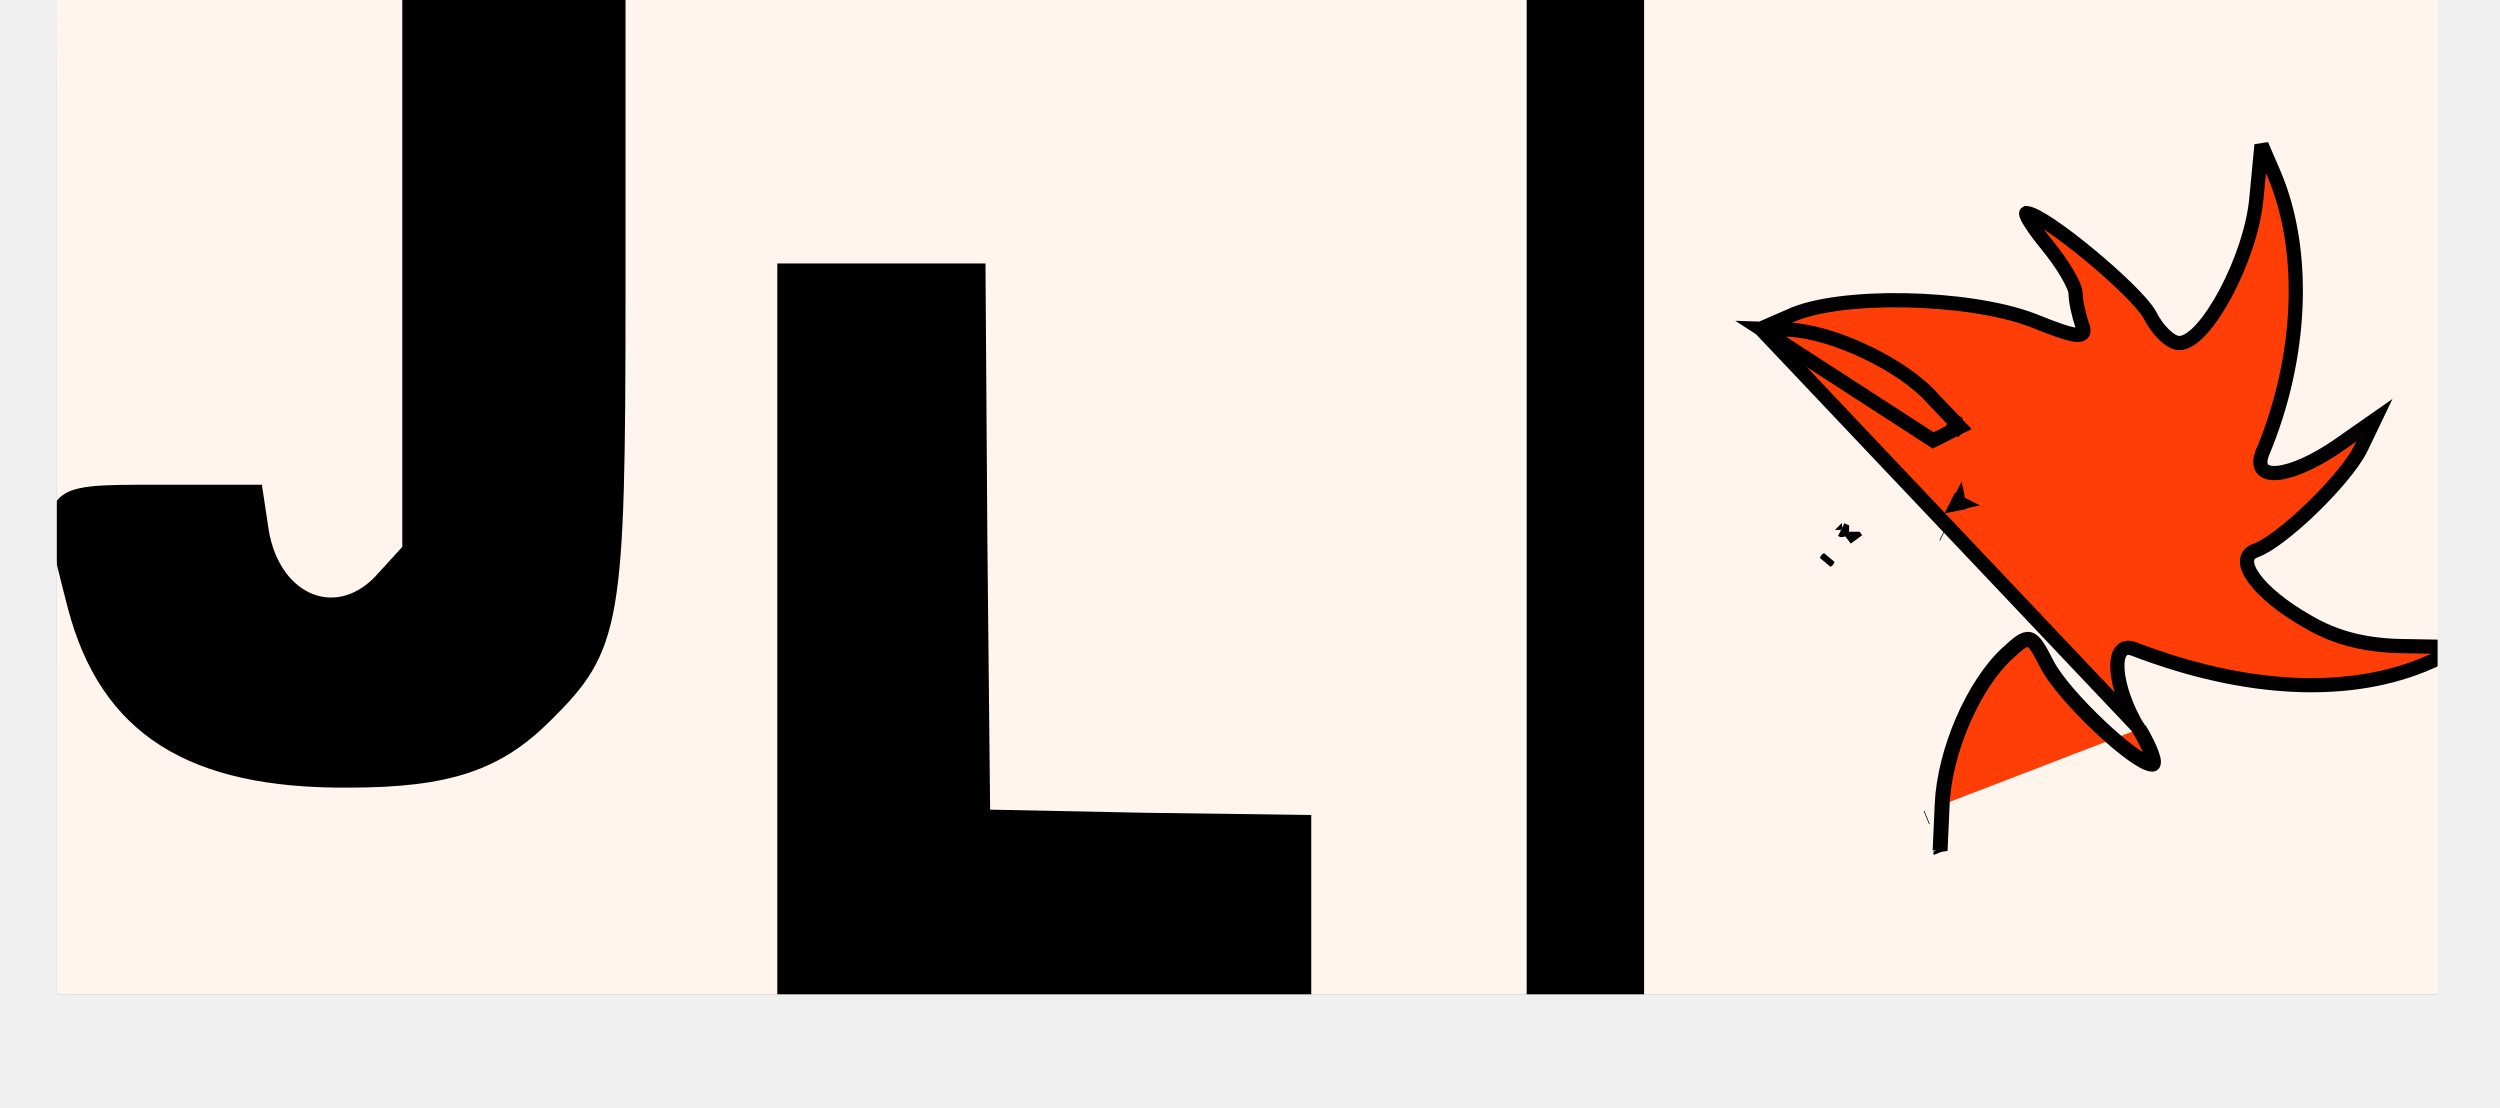
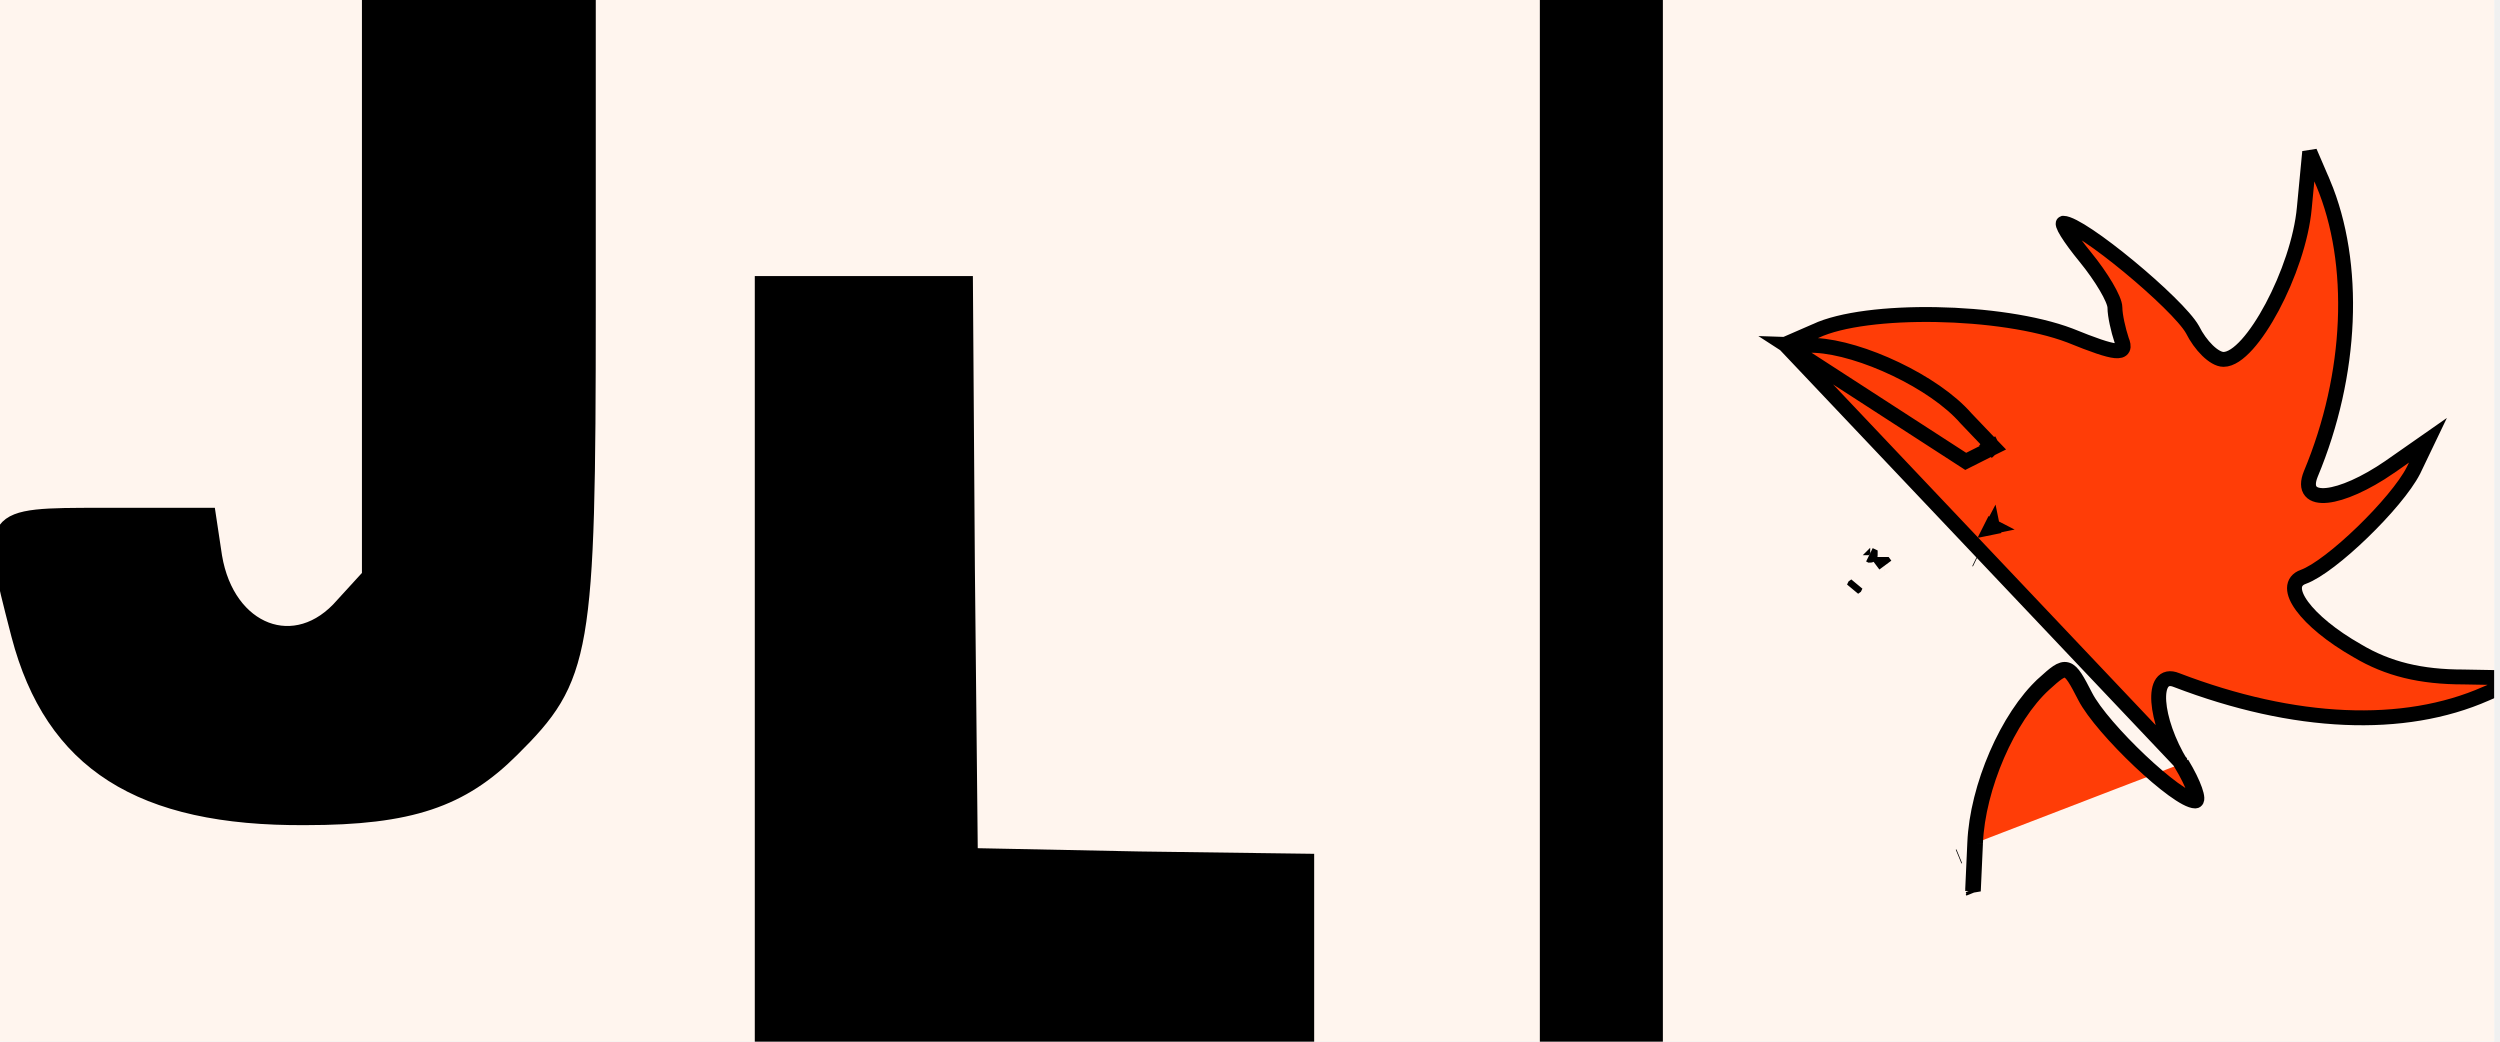
- <svg xmlns="http://www.w3.org/2000/svg" width="176" height="78" viewBox="0 0 176 78" fill="none">
-   <g clip-path="url(#clip0)" filter="url(#filter0_d)">
-     <rect width="167.606" height="70" transform="translate(4)" fill="white" />
-     <g filter="url(#filter1_d)">
-       <rect width="1697.24" height="700" transform="matrix(0.1 0 0 -0.1 4 70)" fill="#FFF5EE" />
-       <path d="M107.978 34.799V69.548H111.611H115.245V34.799V0.05H111.611H107.978V34.799Z" fill="black" stroke="black" />
-       <path d="M28.822 38.676V38.695L28.809 38.71L27.046 40.639C25.483 42.461 23.539 42.933 21.877 42.301C20.216 41.67 18.849 39.944 18.424 37.398L18.424 37.397L18.007 34.625H11.066C10.989 34.625 10.912 34.625 10.836 34.625C8.939 34.625 7.512 34.625 6.466 34.74C5.376 34.861 4.718 35.106 4.37 35.589C4.021 36.074 3.973 36.814 4.151 37.96C4.322 39.052 4.695 40.497 5.189 42.413C5.212 42.502 5.236 42.592 5.259 42.684C6.385 46.976 8.425 50.06 11.569 52.062C14.714 54.065 18.971 54.989 24.539 54.949H24.54C28.064 54.949 30.686 54.647 32.848 53.926C35.008 53.205 36.713 52.064 38.401 50.38L38.401 50.38C39.618 49.174 40.544 48.173 41.252 46.985C41.959 45.798 42.449 44.422 42.787 42.467C43.465 38.552 43.536 32.326 43.536 20.665V0.05H36.179H28.822V19.298V38.676Z" fill="black" stroke="black" />
-       <path d="M80.592 57.719L80.592 57.719L69.258 57.49L69.209 57.489L69.209 57.441L69.012 38.183L69.012 38.182L68.881 19.05H62.052H55.222V44.5V69.95H73.517H91.812V63.91V57.87L80.592 57.719Z" fill="black" stroke="black" />
-       <path d="M123.947 23.143L126.017 22.241L126.018 22.24C127.712 21.445 130.827 21.083 134.102 21.14C137.376 21.197 140.797 21.673 143.1 22.547C143.895 22.87 144.531 23.114 145.03 23.282C145.529 23.45 145.896 23.545 146.153 23.569C146.282 23.581 146.387 23.576 146.468 23.552C146.552 23.527 146.613 23.481 146.647 23.412C146.68 23.345 146.684 23.263 146.669 23.173C146.655 23.083 146.622 22.979 146.574 22.864C146.347 22.179 146.123 21.196 146.123 20.671C146.123 20.526 146.062 20.323 145.96 20.084C145.857 19.843 145.709 19.56 145.529 19.254C145.167 18.642 144.673 17.935 144.142 17.285C143.612 16.638 143.178 16.049 142.914 15.623C142.782 15.41 142.695 15.24 142.659 15.126C142.641 15.068 142.639 15.033 142.643 15.015C142.645 15.008 142.647 15.007 142.647 15.007C142.648 15.007 142.652 15.004 142.664 15.004C142.731 15.004 142.821 15.023 142.934 15.063C143.046 15.102 143.176 15.16 143.323 15.235C143.616 15.385 143.972 15.602 144.37 15.869C145.165 16.402 146.122 17.132 147.073 17.918C148.024 18.703 148.967 19.543 149.734 20.296C150.502 21.049 151.089 21.711 151.331 22.142C151.599 22.68 151.962 23.18 152.335 23.546C152.522 23.729 152.712 23.879 152.896 23.984C153.078 24.089 153.258 24.151 153.421 24.151C153.662 24.151 153.92 24.052 154.186 23.879C154.453 23.705 154.731 23.453 155.013 23.14C155.576 22.513 156.158 21.635 156.694 20.628C157.767 18.613 158.66 16.073 158.85 13.968L159.21 10.199L160.117 12.306C160.117 12.306 160.118 12.306 160.118 12.306C162.384 17.703 162.083 25.158 159.284 31.856L159.284 31.856C159.074 32.376 159.079 32.767 159.289 33.014C159.496 33.259 159.886 33.34 160.387 33.287C161.393 33.181 162.917 32.528 164.586 31.383L164.586 31.382L167.157 29.586L166.18 31.623C166.18 31.624 166.179 31.624 166.179 31.624C165.615 32.722 164.238 34.336 162.761 35.764C162.024 36.478 161.263 37.144 160.569 37.673C159.874 38.204 159.249 38.595 158.783 38.764C158.587 38.833 158.439 38.933 158.339 39.062C158.239 39.191 158.19 39.346 158.189 39.519C158.186 39.863 158.369 40.281 158.703 40.736C159.371 41.649 160.666 42.739 162.411 43.732C164.466 44.957 166.672 45.492 169.557 45.492C169.557 45.492 169.557 45.492 169.557 45.492L173.492 45.564L171.053 46.616L171.052 46.616C165.538 49.048 158.205 48.746 150.258 45.7C150.044 45.612 149.855 45.586 149.693 45.618C149.529 45.651 149.398 45.742 149.299 45.88C149.104 46.152 149.034 46.605 149.072 47.16C149.148 48.276 149.663 49.846 150.575 51.337M123.947 23.143L150.618 51.311M123.947 23.143L125.999 23.212L125.999 23.212C127.524 23.289 129.519 23.901 131.397 24.799C133.275 25.695 135.043 26.88 136.11 28.107L137.927 30.011L137.974 30.06L137.913 30.09L136.096 31.005C136.096 31.005 136.096 31.005 136.096 31.005L123.947 23.143ZM150.575 51.337L150.618 51.311M150.575 51.337C150.575 51.337 150.575 51.337 150.575 51.337L150.618 51.311M150.575 51.337C150.991 52.021 151.292 52.647 151.452 53.1C151.532 53.327 151.575 53.507 151.58 53.628C151.583 53.69 151.576 53.73 151.565 53.752C151.559 53.763 151.554 53.768 151.549 53.771C151.545 53.774 151.538 53.776 151.527 53.776C151.389 53.776 151.186 53.706 150.93 53.571C150.676 53.437 150.376 53.243 150.045 53.001C149.383 52.518 148.601 51.85 147.821 51.113C146.259 49.636 144.711 47.888 144.147 46.791C143.864 46.239 143.645 45.822 143.452 45.53C143.261 45.24 143.089 45.062 142.896 45.004C142.698 44.944 142.495 45.015 142.253 45.175C142.012 45.336 141.72 45.596 141.342 45.938L141.342 45.939C140.123 47.05 139.002 48.791 138.167 50.719C137.332 52.648 136.781 54.77 136.704 56.644M150.618 51.311C151.451 52.683 151.83 53.826 151.527 53.826C150.315 53.826 145.239 49.024 144.103 46.814C142.967 44.604 142.891 44.604 141.376 45.976C138.951 48.186 136.906 52.912 136.754 56.646M136.704 56.644L136.705 56.644L136.754 56.646M136.704 56.644L136.563 59.768M136.704 56.644L136.754 56.646M136.754 56.646L136.608 59.88L136.563 59.768M137.891 30.046L137.844 30.069L137.855 30.08L137.891 30.046ZM137.891 30.046L137.855 30.008L137.868 30.001L137.891 30.046ZM137.891 35.381L137.846 35.358L137.828 35.394L137.891 35.381ZM137.891 35.381L137.901 35.43L137.861 35.438L137.891 35.381ZM136.563 59.768L136.558 59.889M136.563 59.768L136.558 59.889M136.558 59.889L136.603 60L136.558 59.889ZM128.618 39.403L128.573 39.497L128.657 39.436L128.702 39.342L128.618 39.403ZM130.664 37.932C130.664 37.932 130.664 37.932 130.664 37.932L130.665 37.932L130.694 37.972L130.664 37.932ZM136.799 37.614C136.799 37.614 136.799 37.614 136.799 37.614L136.799 37.614L136.754 37.592L136.799 37.614ZM135.618 57.561L135.664 57.542L135.664 57.542L135.618 57.561ZM129.678 37.309C129.678 37.309 129.678 37.31 129.677 37.31L129.633 37.287L129.678 37.308L129.678 37.309ZM173.613 45.566L173.724 45.518L173.603 45.516L173.613 45.566Z" fill="#FF3D07" stroke="black" />
+ <svg xmlns="http://www.w3.org/2000/svg" width="168" height="70" viewBox="0 0 168 70" fill="none">
+   <g clip-path="url(#clip0)">
+     <rect width="167.606" height="70" fill="white" />
+     <g filter="url(#filter0_d)">
+       <rect width="1697.24" height="700" transform="matrix(0.1 0 0 -0.1 0 70)" fill="#FFF5EE" />
+       <path d="M103.978 34.799V69.548H107.611H111.245V34.799V0.05H107.611H103.978V34.799Z" fill="black" stroke="black" />
+       <path d="M24.822 38.676V38.695L24.809 38.71L23.046 40.639C21.483 42.461 19.539 42.933 17.877 42.301C16.216 41.67 14.849 39.944 14.424 37.398L14.424 37.397L14.007 34.625H7.066C6.989 34.625 6.912 34.625 6.836 34.625C4.939 34.625 3.512 34.625 2.466 34.74C1.376 34.861 0.718 35.106 0.37 35.589C0.021 36.074 -0.027 36.814 0.151 37.96C0.322 39.052 0.695 40.497 1.189 42.413C1.212 42.502 1.236 42.592 1.259 42.684C2.385 46.976 4.425 50.06 7.569 52.062C10.714 54.065 14.971 54.989 20.539 54.949H20.54C24.064 54.949 26.686 54.647 28.848 53.926C31.008 53.205 32.713 52.064 34.401 50.38L34.401 50.38C35.618 49.174 36.544 48.173 37.252 46.985C37.959 45.798 38.449 44.422 38.787 42.467C39.465 38.552 39.536 32.326 39.536 20.665V0.05H32.179H24.822V19.298V38.676Z" fill="black" stroke="black" />
+       <path d="M76.592 57.719L76.592 57.719L65.258 57.49L65.209 57.489L65.209 57.441L65.012 38.183L65.012 38.182L64.881 19.05H58.052H51.222V44.5V69.95H69.517H87.812V63.91V57.87L76.592 57.719Z" fill="black" stroke="black" />
+       <path d="M119.947 23.143L122.017 22.241L122.018 22.24C123.712 21.445 126.827 21.083 130.102 21.14C133.376 21.197 136.797 21.673 139.1 22.547C139.895 22.87 140.531 23.114 141.03 23.282C141.529 23.45 141.896 23.545 142.153 23.569C142.282 23.581 142.387 23.576 142.468 23.552C142.552 23.527 142.613 23.481 142.647 23.412C142.68 23.345 142.684 23.263 142.669 23.173C142.655 23.083 142.622 22.979 142.574 22.864C142.347 22.179 142.123 21.196 142.123 20.671C142.123 20.526 142.062 20.323 141.96 20.084C141.857 19.843 141.709 19.56 141.529 19.254C141.167 18.642 140.673 17.935 140.142 17.285C139.612 16.638 139.178 16.049 138.914 15.623C138.782 15.41 138.695 15.24 138.659 15.126C138.641 15.068 138.639 15.033 138.643 15.015C138.645 15.008 138.647 15.007 138.647 15.007C138.648 15.007 138.652 15.004 138.664 15.004C138.731 15.004 138.821 15.023 138.934 15.063C139.046 15.102 139.176 15.16 139.323 15.235C139.616 15.385 139.972 15.602 140.37 15.869C141.165 16.402 142.122 17.132 143.073 17.918C144.024 18.703 144.967 19.543 145.734 20.296C146.502 21.049 147.089 21.711 147.331 22.142C147.599 22.68 147.962 23.18 148.335 23.546C148.522 23.729 148.712 23.879 148.896 23.984C149.078 24.089 149.258 24.151 149.421 24.151C149.662 24.151 149.92 24.052 150.186 23.879C150.453 23.705 150.731 23.453 151.013 23.14C151.576 22.513 152.158 21.635 152.694 20.628C153.767 18.613 154.66 16.073 154.85 13.968L155.21 10.199L156.117 12.306C156.117 12.306 156.118 12.306 156.118 12.306C158.384 17.703 158.083 25.158 155.284 31.856L155.284 31.856C155.074 32.376 155.079 32.767 155.289 33.014C155.496 33.259 155.886 33.34 156.387 33.287C157.393 33.181 158.917 32.528 160.586 31.383L160.586 31.382L163.157 29.586L162.18 31.623C162.18 31.624 162.179 31.624 162.179 31.624C161.615 32.722 160.238 34.336 158.761 35.764C158.024 36.478 157.263 37.144 156.569 37.673C155.874 38.204 155.249 38.595 154.783 38.764C154.587 38.833 154.439 38.933 154.339 39.062C154.239 39.191 154.19 39.346 154.189 39.519C154.186 39.863 154.369 40.281 154.703 40.736C155.371 41.649 156.666 42.739 158.411 43.732C160.466 44.957 162.672 45.492 165.557 45.492C165.557 45.492 165.557 45.492 165.557 45.492L169.492 45.564L167.053 46.616L167.052 46.616C161.538 49.048 154.205 48.746 146.258 45.7C146.044 45.612 145.855 45.586 145.693 45.618C145.529 45.651 145.398 45.742 145.299 45.88C145.104 46.152 145.034 46.605 145.072 47.16C145.148 48.276 145.663 49.846 146.575 51.337M119.947 23.143L146.618 51.311M119.947 23.143L121.999 23.212L121.999 23.212C123.524 23.289 125.519 23.901 127.397 24.799C129.275 25.695 131.043 26.88 132.11 28.107L133.927 30.011L133.974 30.06L133.913 30.09L132.096 31.005C132.096 31.005 132.096 31.005 132.096 31.005L119.947 23.143ZM146.575 51.337L146.618 51.311M146.575 51.337C146.575 51.337 146.575 51.337 146.575 51.337L146.618 51.311M146.575 51.337C146.991 52.021 147.292 52.647 147.452 53.1C147.532 53.327 147.575 53.507 147.58 53.628C147.583 53.69 147.576 53.73 147.565 53.752C147.559 53.763 147.554 53.768 147.549 53.771C147.545 53.774 147.538 53.776 147.527 53.776C147.389 53.776 147.186 53.706 146.93 53.571C146.676 53.437 146.376 53.243 146.045 53.001C145.383 52.518 144.601 51.85 143.821 51.113C142.259 49.636 140.711 47.888 140.147 46.791C139.864 46.239 139.645 45.822 139.452 45.53C139.261 45.24 139.089 45.062 138.896 45.004C138.698 44.944 138.495 45.015 138.253 45.175C138.012 45.336 137.72 45.596 137.342 45.938L137.342 45.939C136.123 47.05 135.002 48.791 134.167 50.719C133.332 52.648 132.781 54.77 132.704 56.644M146.618 51.311C147.451 52.683 147.83 53.826 147.527 53.826C146.315 53.826 141.239 49.024 140.103 46.814C138.967 44.604 138.891 44.604 137.376 45.976C134.951 48.186 132.906 52.912 132.754 56.646M132.704 56.644L132.705 56.644L132.754 56.646M132.704 56.644L132.563 59.768M132.704 56.644L132.754 56.646M132.754 56.646L132.608 59.88L132.563 59.768M133.891 30.046L133.844 30.069L133.855 30.08L133.891 30.046ZM133.891 30.046L133.855 30.008L133.868 30.001L133.891 30.046ZM133.891 35.381L133.846 35.358L133.828 35.394L133.891 35.381ZM133.891 35.381L133.901 35.43L133.861 35.438L133.891 35.381ZM132.563 59.768L132.558 59.889M132.563 59.768L132.558 59.889M132.558 59.889L132.603 60L132.558 59.889ZM124.618 39.403L124.573 39.497L124.657 39.436L124.702 39.342L124.618 39.403ZM126.664 37.932C126.664 37.932 126.664 37.932 126.664 37.932L126.665 37.932L126.694 37.972L126.664 37.932ZM132.799 37.614C132.799 37.614 132.799 37.614 132.799 37.614L132.799 37.614L132.754 37.592L132.799 37.614ZM131.618 57.561L131.664 57.542L131.664 57.542L131.618 57.561ZM125.678 37.309C125.678 37.309 125.678 37.31 125.677 37.31L125.633 37.287L125.678 37.308L125.678 37.309ZM169.613 45.566L169.724 45.518L169.603 45.516L169.613 45.566Z" fill="#FF3D07" stroke="black" />
    </g>
  </g>
  <defs>
-     <filter id="filter0_d" x="0" y="0" width="175.606" height="78" filterUnits="userSpaceOnUse" color-interpolation-filters="sRGB">
-       <feFlood flood-opacity="0" result="BackgroundImageFix" />
-       <feColorMatrix in="SourceAlpha" type="matrix" values="0 0 0 0 0 0 0 0 0 0 0 0 0 0 0 0 0 0 127 0" />
-       <feOffset dy="4" />
-       <feGaussianBlur stdDeviation="2" />
-       <feColorMatrix type="matrix" values="0 0 0 0 0 0 0 0 0 0 0 0 0 0 0 0 0 0 0.25 0" />
-       <feBlend mode="normal" in2="BackgroundImageFix" result="effect1_dropShadow" />
-       <feBlend mode="normal" in="SourceGraphic" in2="effect1_dropShadow" result="shape" />
-     </filter>
-     <filter id="filter1_d" x="0" y="0" width="177.724" height="78" filterUnits="userSpaceOnUse" color-interpolation-filters="sRGB">
+     <filter id="filter0_d" x="-4" y="0" width="177.724" height="78" filterUnits="userSpaceOnUse" color-interpolation-filters="sRGB">
      <feFlood flood-opacity="0" result="BackgroundImageFix" />
      <feColorMatrix in="SourceAlpha" type="matrix" values="0 0 0 0 0 0 0 0 0 0 0 0 0 0 0 0 0 0 127 0" />
      <feOffset dy="4" />
      <feGaussianBlur stdDeviation="2" />
      <feColorMatrix type="matrix" values="0 0 0 0 0 0 0 0 0 0 0 0 0 0 0 0 0 0 0.25 0" />
      <feBlend mode="normal" in2="BackgroundImageFix" result="effect1_dropShadow" />
      <feBlend mode="normal" in="SourceGraphic" in2="effect1_dropShadow" result="shape" />
    </filter>
    <clipPath id="clip0">
-       <rect width="167.606" height="70" fill="white" transform="translate(4)" />
+       <rect width="167.606" height="70" fill="white" />
    </clipPath>
  </defs>
</svg>
